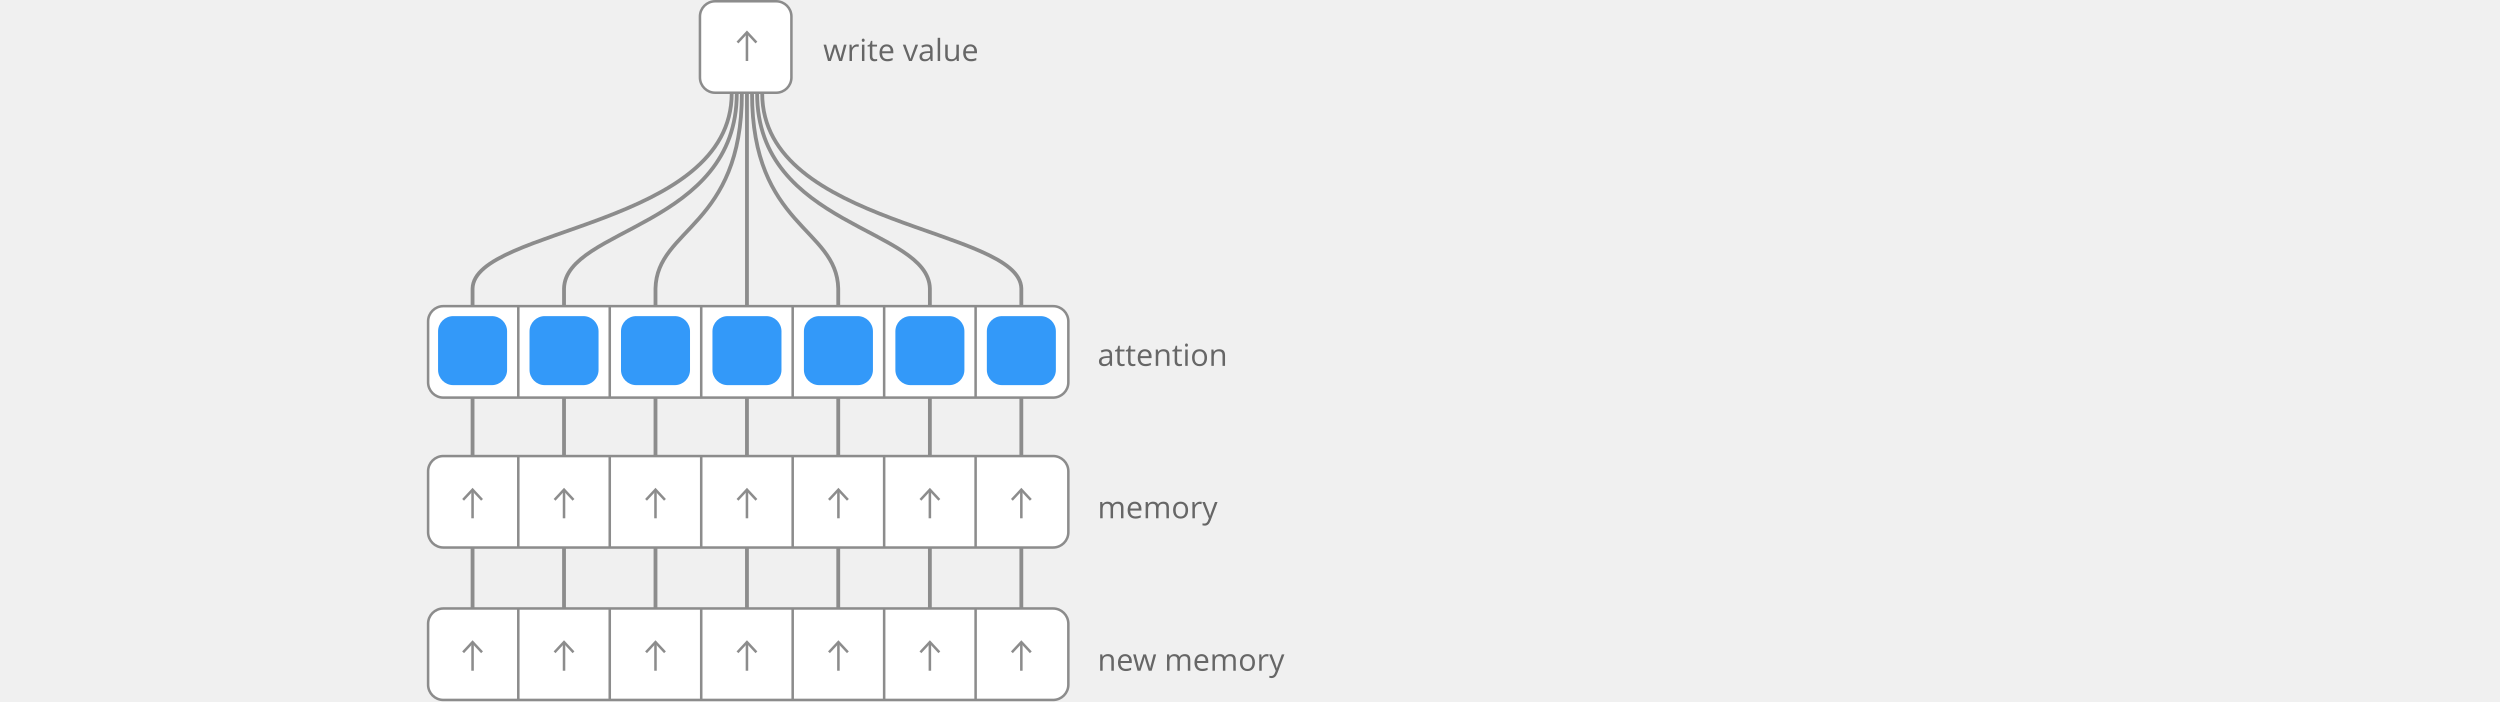
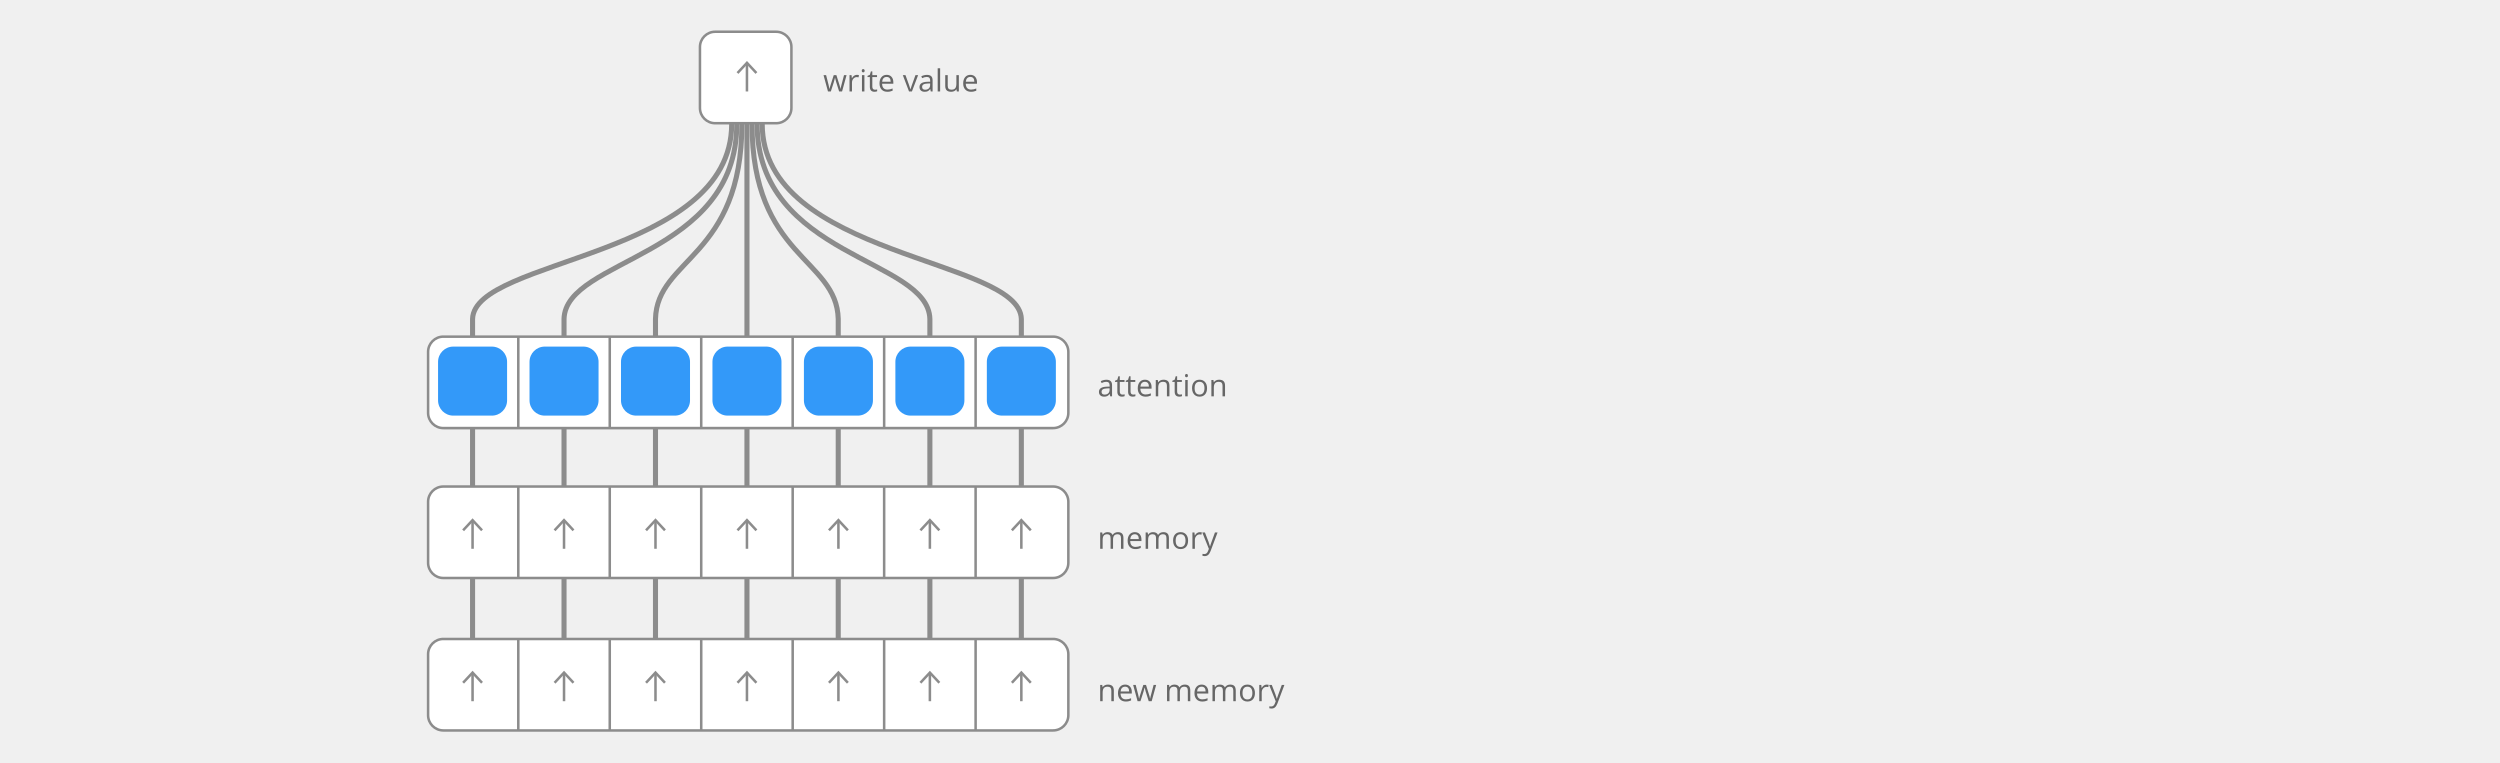
- <svg xmlns="http://www.w3.org/2000/svg" xmlns:xlink="http://www.w3.org/1999/xlink" id="edges" width="984" height="276" viewBox="0 0 984 276">
+ <svg xmlns="http://www.w3.org/2000/svg" xmlns:xlink="http://www.w3.org/1999/xlink" id="edges" width="984" height="300" viewBox="0 0 984 300">
  <defs>
    <symbol id="array-1" data-name="array-1" viewBox="0 0 37 37">
      <rect x="0.5" y="0.5" width="36" height="36" rx="6" ry="6" fill="#fff" stroke="#8c8c8c" stroke-miterlimit="10" />
    </symbol>
    <symbol id="array-7" data-name="array-7" viewBox="0 0 253 37">
      <rect x="0.5" y="0.5" width="252" height="36" rx="6" ry="6" fill="#fff" stroke="#8c8c8c" stroke-miterlimit="10" />
      <line x1="36" y1="36.5" x2="36" y2="0.5" fill="none" stroke="#8c8c8c" stroke-miterlimit="10" />
      <line x1="72" y1="36.5" x2="72" y2="0.5" fill="none" stroke="#8c8c8c" stroke-miterlimit="10" />
      <line x1="108" y1="36.5" x2="108" y2="0.5" fill="none" stroke="#8c8c8c" stroke-miterlimit="10" />
      <line x1="144" y1="36.5" x2="144" y2="0.5" fill="none" stroke="#8c8c8c" stroke-miterlimit="10" />
      <line x1="180" y1="36.5" x2="180" y2="0.5" fill="none" stroke="#8c8c8c" stroke-miterlimit="10" />
      <line x1="216" y1="36.5" x2="216" y2="0.5" fill="none" stroke="#8c8c8c" stroke-miterlimit="10" />
    </symbol>
    <symbol id="array-positive-value" data-name="array-positive-value" viewBox="0 0 36 36">
      <rect width="36" height="36" fill="#0080f7" opacity="0" />
      <rect x="4.42" y="4.42" width="27.17" height="27.17" rx="6" ry="6" fill="#0080f7" opacity="0.8" />
    </symbol>
    <symbol id="array-vector" data-name="array-vector" viewBox="0 0 36 36">
      <rect width="36" height="36" fill="#0080f7" opacity="0" />
      <g>
        <line x1="18" y1="24" x2="18" y2="13.08" fill="none" stroke="#8c8c8c" stroke-miterlimit="10" />
        <polygon points="22.09 16.4 21.36 17.08 18 13.47 14.64 17.08 13.91 16.4 18 12 22.09 16.4" fill="#8c8c8c" />
      </g>
    </symbol>
  </defs>
  <g id="paths">
-     <path id="path24182" d="M186,240V113.58c0.56-24,102-24.22,102-76.88" fill="none" stroke="#8c8c8c" stroke-miterlimit="10" stroke-width="1.5" />
-     <path id="path24184" d="M222,240V113.58c0.56-24,68-24.22,68-76.88" fill="none" stroke="#8c8c8c" stroke-miterlimit="10" stroke-width="1.5" />
-     <path id="path24186" d="M258,240V113.58c0.56-24,34-24.22,34-76.88" fill="none" stroke="#8c8c8c" stroke-miterlimit="10" stroke-width="1.5" />
-     <path id="path24249" d="M294,240V36" fill="none" stroke="#8c8c8c" stroke-miterlimit="10" stroke-width="1.5" />
-     <path id="path24264" d="M329.93,240V113.58C329.37,89.59,296,89.36,296,36.7" fill="none" stroke="#8c8c8c" stroke-miterlimit="10" stroke-width="1.5" />
-     <path id="path24262" d="M366,240V113.58c-0.56-24-68-24.22-68-76.88" fill="none" stroke="#8c8c8c" stroke-miterlimit="10" stroke-width="1.5" />
-     <path id="path24260" d="M402,240V113.58c-0.56-24-102-24.22-102-76.88" fill="none" stroke="#8c8c8c" stroke-miterlimit="10" stroke-width="1.5" />
+     <path id="path24182" d="M186,252V125.58c0.56-24,102-24.22,102-76.88" fill="none" stroke="#8c8c8c" stroke-miterlimit="10" stroke-width="2" />
+     <path id="path24184" d="M222,252V125.58c0.56-24,68-24.22,68-76.88" fill="none" stroke="#8c8c8c" stroke-miterlimit="10" stroke-width="2" />
+     <path id="path24186" d="M258,252V125.58c0.56-24,34-24.22,34-76.88" fill="none" stroke="#8c8c8c" stroke-miterlimit="10" stroke-width="2" />
+     <path id="path24249" d="M294,252V48" fill="none" stroke="#8c8c8c" stroke-miterlimit="10" stroke-width="2" />
+     <path id="path24264" d="M329.93,252V125.58c-0.56-24-33.93-24.22-33.93-76.88" fill="none" stroke="#8c8c8c" stroke-miterlimit="10" stroke-width="2" />
+     <path id="path24262" d="M366,252V125.58c-0.56-24-68-24.22-68-76.88" fill="none" stroke="#8c8c8c" stroke-miterlimit="10" stroke-width="2" />
+     <path id="path24260" d="M402,252V125.58c-0.56-24-102-24.22-102-76.88" fill="none" stroke="#8c8c8c" stroke-miterlimit="10" stroke-width="2" />
  </g>
-   <use width="37" height="37" transform="translate(275)" xlink:href="#array-1" />
-   <use id="array-7-3" data-name="array-7" width="253" height="37" transform="translate(168 120)" xlink:href="#array-7" />
-   <use width="253" height="37" transform="translate(168 179)" xlink:href="#array-7" />
-   <use width="253" height="37" transform="translate(168 239)" xlink:href="#array-7" />
+   <use width="37" height="37" transform="translate(275 12)" xlink:href="#array-1" />
+   <use id="array-7-3" data-name="array-7" width="253" height="37" transform="translate(168 132)" xlink:href="#array-7" />
+   <use width="253" height="37" transform="translate(168 191)" xlink:href="#array-7" />
+   <use width="253" height="37" transform="translate(168 251)" xlink:href="#array-7" />
  <g id="attention">
-     <use width="36" height="36" transform="translate(168 120)" xlink:href="#array-positive-value" />
-     <use width="36" height="36" transform="translate(204 120)" xlink:href="#array-positive-value" />
-     <use width="36" height="36" transform="translate(240 120)" xlink:href="#array-positive-value" />
-     <use width="36" height="36" transform="translate(276 120)" xlink:href="#array-positive-value" />
-     <use width="36" height="36" transform="translate(312 120)" xlink:href="#array-positive-value" />
-     <use width="36" height="36" transform="translate(348 120)" xlink:href="#array-positive-value" />
-     <use width="36" height="36" transform="translate(384 120)" xlink:href="#array-positive-value" />
+     <use width="36" height="36" transform="translate(168 132)" xlink:href="#array-positive-value" />
+     <use width="36" height="36" transform="translate(204 132)" xlink:href="#array-positive-value" />
+     <use width="36" height="36" transform="translate(240 132)" xlink:href="#array-positive-value" />
+     <use width="36" height="36" transform="translate(276 132)" xlink:href="#array-positive-value" />
+     <use width="36" height="36" transform="translate(312 132)" xlink:href="#array-positive-value" />
+     <use width="36" height="36" transform="translate(348 132)" xlink:href="#array-positive-value" />
+     <use width="36" height="36" transform="translate(384 132)" xlink:href="#array-positive-value" />
  </g>
-   <text transform="translate(432 204)" font-size="12" fill="#666" font-family="Open Sans">memory</text>
-   <text transform="translate(432 264)" font-size="12" fill="#666" font-family="Open Sans">new memory</text>
-   <text transform="translate(324 24)" font-size="12" fill="#666" font-family="Open Sans">write value</text>
-   <text transform="translate(432 144)" font-size="12" fill="#666" font-family="Open Sans">attention</text>
-   <use id="write-result" width="36" height="36" transform="translate(276)" xlink:href="#array-vector" />
+   <text transform="translate(432 216)" font-size="12" fill="#666" font-family="Open Sans">memory</text>
+   <text transform="translate(432 276)" font-size="12" fill="#666" font-family="Open Sans">new memory</text>
+   <text transform="translate(324 36)" font-size="12" fill="#666" font-family="Open Sans">write value</text>
+   <text transform="translate(432 156)" font-size="12" fill="#666" font-family="Open Sans">attention</text>
+   <use id="write-result" width="36" height="36" transform="translate(276 12)" xlink:href="#array-vector" />
  <g id="memory">
-     <use width="36" height="36" transform="translate(168 180)" xlink:href="#array-vector" />
-     <use width="36" height="36" transform="translate(204 180)" xlink:href="#array-vector" />
-     <use width="36" height="36" transform="translate(240 180)" xlink:href="#array-vector" />
-     <use width="36" height="36" transform="translate(276 180)" xlink:href="#array-vector" />
-     <use width="36" height="36" transform="translate(312 180)" xlink:href="#array-vector" />
-     <use width="36" height="36" transform="translate(348 180)" xlink:href="#array-vector" />
-     <use width="36" height="36" transform="translate(384 180)" xlink:href="#array-vector" />
+     <use width="36" height="36" transform="translate(168 192)" xlink:href="#array-vector" />
+     <use width="36" height="36" transform="translate(204 192)" xlink:href="#array-vector" />
+     <use width="36" height="36" transform="translate(240 192)" xlink:href="#array-vector" />
+     <use width="36" height="36" transform="translate(276 192)" xlink:href="#array-vector" />
+     <use width="36" height="36" transform="translate(312 192)" xlink:href="#array-vector" />
+     <use width="36" height="36" transform="translate(348 192)" xlink:href="#array-vector" />
+     <use width="36" height="36" transform="translate(384 192)" xlink:href="#array-vector" />
  </g>
  <g id="new-memory">
-     <use width="36" height="36" transform="translate(168 240)" xlink:href="#array-vector" />
-     <use width="36" height="36" transform="translate(204 240)" xlink:href="#array-vector" />
-     <use width="36" height="36" transform="translate(240 240)" xlink:href="#array-vector" />
-     <use width="36" height="36" transform="translate(276 240)" xlink:href="#array-vector" />
-     <use width="36" height="36" transform="translate(312 240)" xlink:href="#array-vector" />
-     <use width="36" height="36" transform="translate(348 240)" xlink:href="#array-vector" />
-     <use width="36" height="36" transform="translate(384 240)" xlink:href="#array-vector" />
+     <use width="36" height="36" transform="translate(168 252)" xlink:href="#array-vector" />
+     <use width="36" height="36" transform="translate(204 252)" xlink:href="#array-vector" />
+     <use width="36" height="36" transform="translate(240 252)" xlink:href="#array-vector" />
+     <use width="36" height="36" transform="translate(276 252)" xlink:href="#array-vector" />
+     <use width="36" height="36" transform="translate(312 252)" xlink:href="#array-vector" />
+     <use width="36" height="36" transform="translate(348 252)" xlink:href="#array-vector" />
+     <use width="36" height="36" transform="translate(384 252)" xlink:href="#array-vector" />
  </g>
</svg>
